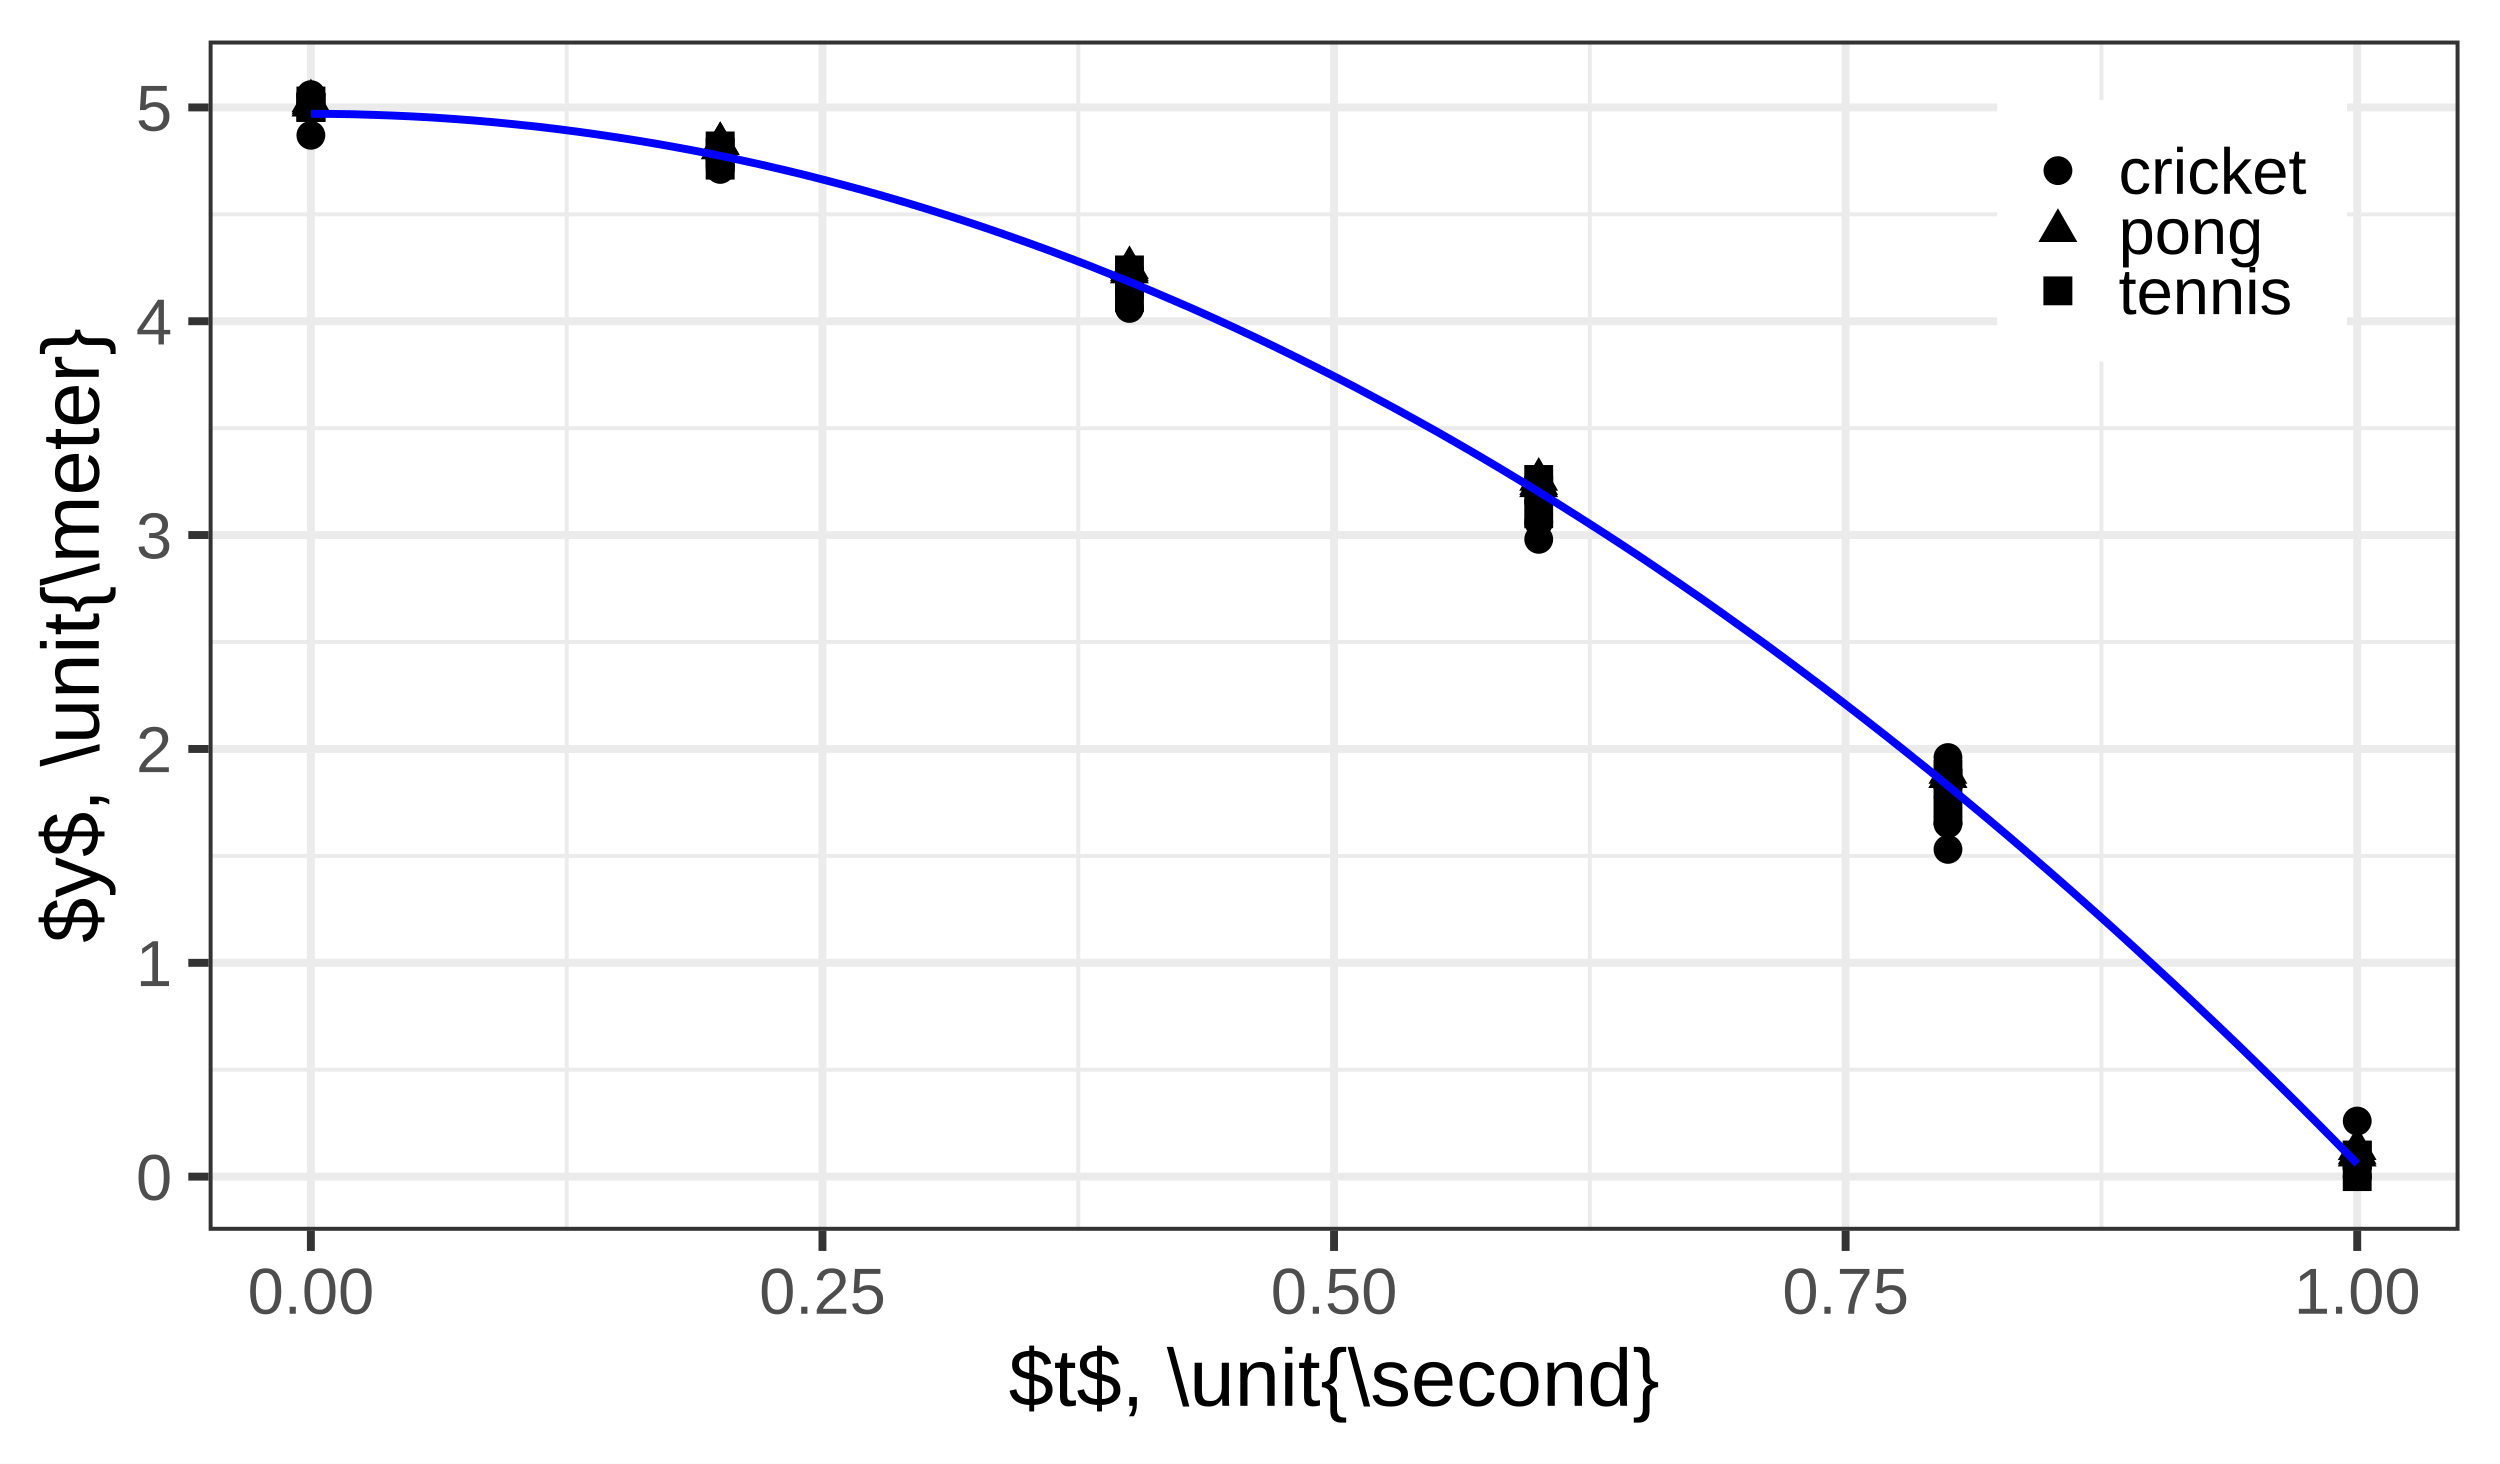
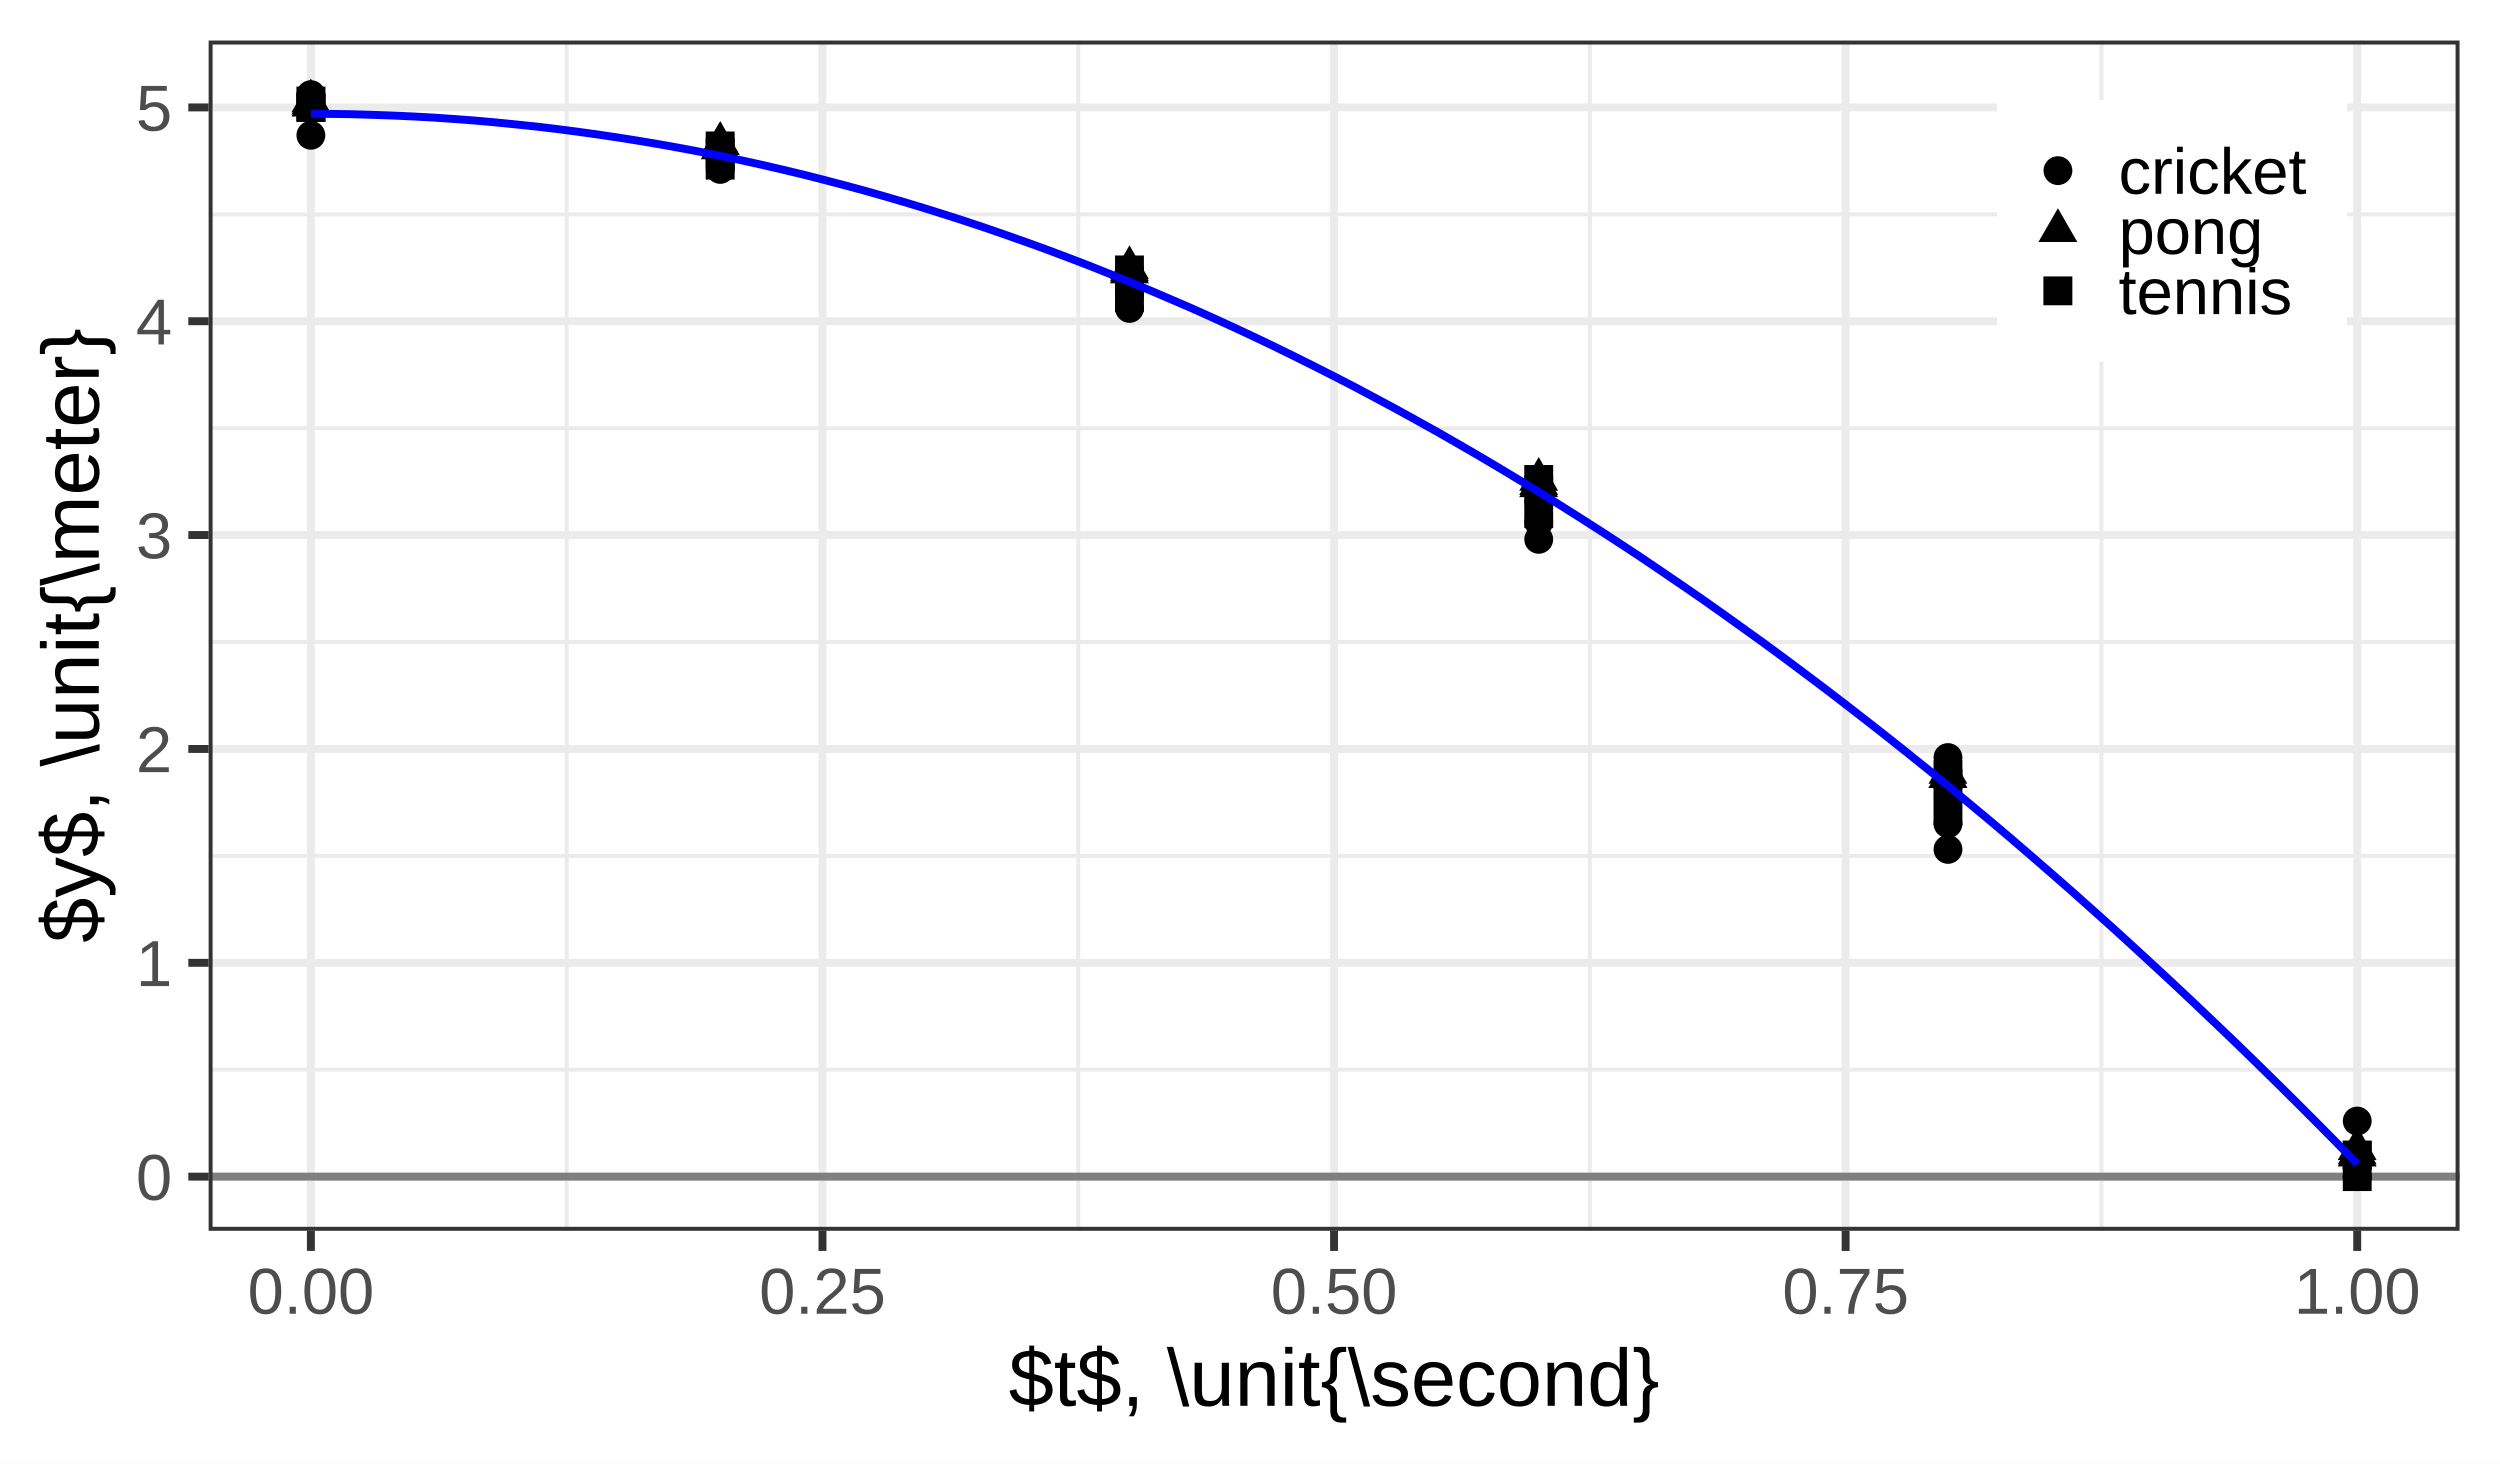
<svg xmlns="http://www.w3.org/2000/svg" width="246.00pt" height="144.00pt" viewBox="0 0 246.00 144.00">
  <g class="svglite">
    <defs>
      <style type="text/css">
    .svglite line, .svglite polyline, .svglite polygon, .svglite path, .svglite rect, .svglite circle {
      fill: none;
      stroke: #000000;
      stroke-linecap: round;
      stroke-linejoin: round;
      stroke-miterlimit: 10.00;
    }
    .svglite text {
      white-space: pre;
    }
    .svglite g.glyphgroup path {
      fill: inherit;
      stroke: none;
    }
  </style>
    </defs>
    <rect width="100%" height="100%" style="stroke: none; fill: #FFFFFF;" />
    <defs>
      <clipPath id="cpMC4wMHwyNDYuMDB8MC4wMHwxNDQuMDA=">
        <rect x="0.00" y="0.00" width="246.00" height="144.00" />
      </clipPath>
    </defs>
    <g clip-path="url(#cpMC4wMHwyNDYuMDB8MC4wMHwxNDQuMDA=)">
      <rect x="0.00" y="0.00" width="246.00" height="144.00" style="stroke-width: 0.78; stroke: #FFFFFF; fill: #FFFFFF;" />
    </g>
    <defs>
      <clipPath id="cpMjAuNTN8MjQyLjAyfDMuOTl8MTIxLjEw">
        <rect x="20.53" y="3.99" width="221.49" height="117.12" />
      </clipPath>
    </defs>
    <g clip-path="url(#cpMjAuNTN8MjQyLjAyfDMuOTl8MTIxLjEw)">
      <rect x="20.53" y="3.99" width="221.49" height="117.12" style="stroke-width: 0.78; stroke: none; fill: #FFFFFF;" />
      <polyline points="20.53,105.26 242.02,105.26 " style="stroke-width: 0.39; stroke: #EBEBEB; stroke-linecap: butt;" />
      <polyline points="20.53,84.22 242.02,84.22 " style="stroke-width: 0.39; stroke: #EBEBEB; stroke-linecap: butt;" />
      <polyline points="20.53,63.17 242.02,63.17 " style="stroke-width: 0.39; stroke: #EBEBEB; stroke-linecap: butt;" />
      <polyline points="20.53,42.13 242.02,42.13 " style="stroke-width: 0.39; stroke: #EBEBEB; stroke-linecap: butt;" />
      <polyline points="20.53,21.09 242.02,21.09 " style="stroke-width: 0.39; stroke: #EBEBEB; stroke-linecap: butt;" />
      <polyline points="55.76,121.10 55.76,3.99 " style="stroke-width: 0.39; stroke: #EBEBEB; stroke-linecap: butt;" />
      <polyline points="106.10,121.10 106.10,3.99 " style="stroke-width: 0.39; stroke: #EBEBEB; stroke-linecap: butt;" />
      <polyline points="156.44,121.10 156.44,3.99 " style="stroke-width: 0.39; stroke: #EBEBEB; stroke-linecap: butt;" />
      <polyline points="206.78,121.10 206.78,3.99 " style="stroke-width: 0.39; stroke: #EBEBEB; stroke-linecap: butt;" />
      <polyline points="20.53,115.78 242.02,115.78 " style="stroke-width: 0.78; stroke: #EBEBEB; stroke-linecap: butt;" />
      <polyline points="20.53,94.74 242.02,94.74 " style="stroke-width: 0.78; stroke: #EBEBEB; stroke-linecap: butt;" />
      <polyline points="20.53,73.70 242.02,73.70 " style="stroke-width: 0.78; stroke: #EBEBEB; stroke-linecap: butt;" />
      <polyline points="20.53,52.65 242.02,52.65 " style="stroke-width: 0.78; stroke: #EBEBEB; stroke-linecap: butt;" />
      <polyline points="20.53,31.61 242.02,31.61 " style="stroke-width: 0.78; stroke: #EBEBEB; stroke-linecap: butt;" />
      <polyline points="20.53,10.57 242.02,10.57 " style="stroke-width: 0.78; stroke: #EBEBEB; stroke-linecap: butt;" />
      <polyline points="30.59,121.10 30.59,3.99 " style="stroke-width: 0.78; stroke: #EBEBEB; stroke-linecap: butt;" />
      <polyline points="80.93,121.10 80.93,3.99 " style="stroke-width: 0.78; stroke: #EBEBEB; stroke-linecap: butt;" />
      <polyline points="131.27,121.10 131.27,3.99 " style="stroke-width: 0.78; stroke: #EBEBEB; stroke-linecap: butt;" />
      <polyline points="181.61,121.10 181.61,3.99 " style="stroke-width: 0.78; stroke: #EBEBEB; stroke-linecap: butt;" />
      <polyline points="231.95,121.10 231.95,3.99 " style="stroke-width: 0.78; stroke: #EBEBEB; stroke-linecap: butt;" />
+       <line x1="20.53" y1="115.78" x2="242.02" y2="115.78" style="stroke-width: 0.78; stroke: #7F7F7F; stroke-linecap: butt;" />
      <circle cx="30.59" cy="9.31" r="1.42" style="stroke-width: 0.52; stroke: none; fill: #000000;" />
      <circle cx="30.59" cy="10.36" r="1.42" style="stroke-width: 0.52; stroke: none; fill: #000000;" />
      <circle cx="30.59" cy="13.31" r="1.42" style="stroke-width: 0.52; stroke: none; fill: #000000;" />
      <circle cx="70.87" cy="14.99" r="1.42" style="stroke-width: 0.52; stroke: none; fill: #000000;" />
      <circle cx="70.87" cy="16.46" r="1.42" style="stroke-width: 0.52; stroke: none; fill: #000000;" />
      <circle cx="70.87" cy="16.67" r="1.42" style="stroke-width: 0.52; stroke: none; fill: #000000;" />
      <circle cx="111.14" cy="29.09" r="1.42" style="stroke-width: 0.52; stroke: none; fill: #000000;" />
      <circle cx="111.14" cy="30.35" r="1.42" style="stroke-width: 0.52; stroke: none; fill: #000000;" />
      <circle cx="111.14" cy="28.25" r="1.42" style="stroke-width: 0.52; stroke: none; fill: #000000;" />
      <circle cx="151.41" cy="51.39" r="1.42" style="stroke-width: 0.52; stroke: none; fill: #000000;" />
      <circle cx="151.41" cy="53.07" r="1.42" style="stroke-width: 0.52; stroke: none; fill: #000000;" />
      <circle cx="151.41" cy="47.60" r="1.42" style="stroke-width: 0.52; stroke: none; fill: #000000;" />
      <circle cx="191.68" cy="81.06" r="1.42" style="stroke-width: 0.52; stroke: none; fill: #000000;" />
      <circle cx="191.68" cy="83.58" r="1.42" style="stroke-width: 0.52; stroke: none; fill: #000000;" />
      <circle cx="191.68" cy="74.54" r="1.42" style="stroke-width: 0.52; stroke: none; fill: #000000;" />
      <circle cx="231.95" cy="115.78" r="1.42" style="stroke-width: 0.52; stroke: none; fill: #000000;" />
      <circle cx="231.95" cy="115.78" r="1.42" style="stroke-width: 0.52; stroke: none; fill: #000000;" />
      <circle cx="231.95" cy="110.31" r="1.42" style="stroke-width: 0.52; stroke: none; fill: #000000;" />
      <polygon points="29.17,11.36 32.02,11.36 32.02,8.52 29.17,8.52 " style="stroke-width: 0.52; stroke: none; fill: #000000;" />
      <polygon points="29.17,11.99 32.02,11.99 32.02,9.15 29.17,9.15 " style="stroke-width: 0.52; stroke: none; fill: #000000;" />
      <polygon points="29.17,11.99 32.02,11.99 32.02,9.15 29.17,9.15 " style="stroke-width: 0.52; stroke: none; fill: #000000;" />
      <polygon points="69.44,17.67 72.29,17.67 72.29,14.83 69.44,14.83 " style="stroke-width: 0.52; stroke: none; fill: #000000;" />
      <polygon points="69.44,15.78 72.29,15.78 72.29,12.94 69.44,12.94 " style="stroke-width: 0.52; stroke: none; fill: #000000;" />
      <polygon points="69.44,16.41 72.29,16.41 72.29,13.57 69.44,13.57 " style="stroke-width: 0.52; stroke: none; fill: #000000;" />
      <polygon points="109.72,30.72 112.56,30.72 112.56,27.88 109.72,27.88 " style="stroke-width: 0.52; stroke: none; fill: #000000;" />
      <polygon points="109.72,29.04 112.56,29.04 112.56,26.19 109.72,26.19 " style="stroke-width: 0.52; stroke: none; fill: #000000;" />
      <polygon points="109.72,27.98 112.56,27.98 112.56,25.14 109.72,25.14 " style="stroke-width: 0.52; stroke: none; fill: #000000;" />
      <polygon points="149.99,51.97 152.83,51.97 152.83,49.13 149.99,49.13 " style="stroke-width: 0.52; stroke: none; fill: #000000;" />
      <polygon points="149.99,48.60 152.83,48.60 152.83,45.76 149.99,45.76 " style="stroke-width: 0.52; stroke: none; fill: #000000;" />
      <polygon points="149.99,49.66 152.83,49.66 152.83,46.81 149.99,46.81 " style="stroke-width: 0.52; stroke: none; fill: #000000;" />
      <polygon points="190.26,81.22 193.10,81.22 193.10,78.38 190.26,78.38 " style="stroke-width: 0.52; stroke: none; fill: #000000;" />
      <polygon points="190.26,78.48 193.10,78.48 193.10,75.64 190.26,75.64 " style="stroke-width: 0.52; stroke: none; fill: #000000;" />
      <polygon points="190.26,77.64 193.10,77.64 193.10,74.80 190.26,74.80 " style="stroke-width: 0.52; stroke: none; fill: #000000;" />
      <polygon points="230.53,117.20 233.37,117.20 233.37,114.36 230.53,114.36 " style="stroke-width: 0.52; stroke: none; fill: #000000;" />
      <polygon points="230.53,115.10 233.37,115.10 233.37,112.25 230.53,112.25 " style="stroke-width: 0.52; stroke: none; fill: #000000;" />
      <polygon points="230.53,115.10 233.37,115.10 233.37,112.25 230.53,112.25 " style="stroke-width: 0.52; stroke: none; fill: #000000;" />
      <polygon points="30.59,8.15 32.51,11.47 28.68,11.47 " style="stroke-width: 0.52; stroke: none; fill: #000000;" />
      <polygon points="30.59,7.94 32.51,11.26 28.68,11.26 " style="stroke-width: 0.52; stroke: none; fill: #000000;" />
      <polygon points="30.59,7.73 32.51,11.05 28.68,11.05 " style="stroke-width: 0.52; stroke: none; fill: #000000;" />
      <polygon points="70.87,12.36 72.78,15.67 68.95,15.67 " style="stroke-width: 0.52; stroke: none; fill: #000000;" />
      <polygon points="70.87,11.94 72.78,15.25 68.95,15.25 " style="stroke-width: 0.52; stroke: none; fill: #000000;" />
      <polygon points="70.87,11.94 72.78,15.25 68.95,15.25 " style="stroke-width: 0.52; stroke: none; fill: #000000;" />
      <polygon points="111.14,24.56 113.05,27.88 109.22,27.88 " style="stroke-width: 0.52; stroke: none; fill: #000000;" />
      <polygon points="111.14,24.35 113.05,27.67 109.22,27.67 " style="stroke-width: 0.52; stroke: none; fill: #000000;" />
      <polygon points="111.14,24.14 113.05,27.46 109.22,27.46 " style="stroke-width: 0.52; stroke: none; fill: #000000;" />
      <polygon points="151.41,45.39 153.32,48.71 149.49,48.71 " style="stroke-width: 0.52; stroke: none; fill: #000000;" />
      <polygon points="151.41,45.60 153.32,48.92 149.49,48.92 " style="stroke-width: 0.52; stroke: none; fill: #000000;" />
      <polygon points="151.41,44.97 153.32,48.29 149.49,48.29 " style="stroke-width: 0.52; stroke: none; fill: #000000;" />
      <polygon points="191.68,74.22 193.59,77.54 189.76,77.54 " style="stroke-width: 0.52; stroke: none; fill: #000000;" />
      <polygon points="191.68,74.22 193.59,77.54 189.76,77.54 " style="stroke-width: 0.52; stroke: none; fill: #000000;" />
      <polygon points="191.68,73.80 193.59,77.12 189.76,77.12 " style="stroke-width: 0.52; stroke: none; fill: #000000;" />
      <polygon points="231.95,111.25 233.86,114.57 230.03,114.57 " style="stroke-width: 0.52; stroke: none; fill: #000000;" />
      <polygon points="231.95,111.46 233.86,114.78 230.03,114.78 " style="stroke-width: 0.52; stroke: none; fill: #000000;" />
      <polygon points="231.95,110.83 233.86,114.15 230.03,114.15 " style="stroke-width: 0.52; stroke: none; fill: #000000;" />
      <polyline points="30.59,11.20 32.61,11.21 34.62,11.24 36.64,11.30 38.65,11.37 40.66,11.46 42.68,11.57 44.69,11.71 46.70,11.86 48.72,12.04 50.73,12.24 52.74,12.45 54.76,12.69 56.77,12.95 58.78,13.23 60.80,13.53 62.81,13.85 64.83,14.19 66.84,14.55 68.85,14.93 70.87,15.33 72.88,15.76 74.89,16.20 76.91,16.67 78.92,17.15 80.93,17.66 82.95,18.19 84.96,18.73 86.97,19.30 88.99,19.89 91.00,20.50 93.01,21.13 95.03,21.78 97.04,22.45 99.06,23.15 101.07,23.86 103.08,24.59 105.10,25.35 107.11,26.12 109.12,26.92 111.14,27.73 113.15,28.57 115.16,29.43 117.18,30.30 119.19,31.20 121.20,32.12 123.22,33.06 125.23,34.02 127.25,35.01 129.26,36.01 131.27,37.03 133.29,38.07 135.30,39.14 137.31,40.22 139.33,41.33 141.34,42.45 143.35,43.60 145.37,44.77 147.38,45.96 149.39,47.17 151.41,48.40 153.42,49.65 155.43,50.92 157.45,52.21 159.46,53.52 161.48,54.85 163.49,56.21 165.50,57.58 167.52,58.97 169.53,60.39 171.54,61.83 173.56,63.28 175.57,64.76 177.58,66.26 179.60,67.78 181.61,69.32 183.62,70.88 185.64,72.46 187.65,74.06 189.67,75.68 191.68,77.32 193.69,78.99 195.71,80.67 197.72,82.37 199.73,84.10 201.75,85.85 203.76,87.61 205.77,89.40 207.79,91.21 209.80,93.04 211.81,94.89 213.83,96.76 215.84,98.65 217.85,100.56 219.87,102.49 221.88,104.44 223.90,106.42 225.91,108.41 227.92,110.42 229.94,112.46 231.95,114.52 " style="stroke-width: 0.78; stroke: #0000FF; stroke-linecap: butt;" />
      <rect x="20.53" y="3.99" width="221.49" height="117.12" style="stroke-width: 0.78; stroke: #333333;" />
    </g>
    <g clip-path="url(#cpMC4wMHwyNDYuMDB8MC4wMHwxNDQuMDA=)">
      <text x="16.94" y="118.07" text-anchor="end" style="font-size: 6.40px;fill: #4D4D4D; font-family: &quot;Arial&quot;;" textLength="3.55px" lengthAdjust="spacingAndGlyphs">0</text>
      <text x="16.94" y="97.03" text-anchor="end" style="font-size: 6.40px;fill: #4D4D4D; font-family: &quot;Arial&quot;;" textLength="3.55px" lengthAdjust="spacingAndGlyphs">1</text>
      <text x="16.94" y="75.98" text-anchor="end" style="font-size: 6.40px;fill: #4D4D4D; font-family: &quot;Arial&quot;;" textLength="3.55px" lengthAdjust="spacingAndGlyphs">2</text>
      <text x="16.94" y="54.94" text-anchor="end" style="font-size: 6.40px;fill: #4D4D4D; font-family: &quot;Arial&quot;;" textLength="3.55px" lengthAdjust="spacingAndGlyphs">3</text>
      <text x="16.94" y="33.90" text-anchor="end" style="font-size: 6.40px;fill: #4D4D4D; font-family: &quot;Arial&quot;;" textLength="3.55px" lengthAdjust="spacingAndGlyphs">4</text>
      <text x="16.94" y="12.86" text-anchor="end" style="font-size: 6.40px;fill: #4D4D4D; font-family: &quot;Arial&quot;;" textLength="3.55px" lengthAdjust="spacingAndGlyphs">5</text>
      <polyline points="18.53,115.78 20.53,115.78 " style="stroke-width: 0.78; stroke: #333333; stroke-linecap: butt;" />
      <polyline points="18.53,94.74 20.53,94.74 " style="stroke-width: 0.78; stroke: #333333; stroke-linecap: butt;" />
      <polyline points="18.53,73.70 20.53,73.70 " style="stroke-width: 0.78; stroke: #333333; stroke-linecap: butt;" />
      <polyline points="18.53,52.65 20.53,52.65 " style="stroke-width: 0.78; stroke: #333333; stroke-linecap: butt;" />
      <polyline points="18.53,31.61 20.53,31.61 " style="stroke-width: 0.78; stroke: #333333; stroke-linecap: butt;" />
      <polyline points="18.53,10.57 20.53,10.57 " style="stroke-width: 0.78; stroke: #333333; stroke-linecap: butt;" />
      <polyline points="30.59,123.09 30.59,121.10 " style="stroke-width: 0.78; stroke: #333333; stroke-linecap: butt;" />
      <polyline points="80.93,123.09 80.93,121.10 " style="stroke-width: 0.78; stroke: #333333; stroke-linecap: butt;" />
      <polyline points="131.27,123.09 131.27,121.10 " style="stroke-width: 0.78; stroke: #333333; stroke-linecap: butt;" />
      <polyline points="181.61,123.09 181.61,121.10 " style="stroke-width: 0.78; stroke: #333333; stroke-linecap: butt;" />
      <polyline points="231.95,123.09 231.95,121.10 " style="stroke-width: 0.78; stroke: #333333; stroke-linecap: butt;" />
      <text x="30.59" y="129.27" text-anchor="middle" style="font-size: 6.40px;fill: #4D4D4D; font-family: &quot;Arial&quot;;" textLength="12.42px" lengthAdjust="spacingAndGlyphs">0.00</text>
      <text x="80.93" y="129.27" text-anchor="middle" style="font-size: 6.40px;fill: #4D4D4D; font-family: &quot;Arial&quot;;" textLength="12.42px" lengthAdjust="spacingAndGlyphs">0.25</text>
      <text x="131.27" y="129.27" text-anchor="middle" style="font-size: 6.40px;fill: #4D4D4D; font-family: &quot;Arial&quot;;" textLength="12.42px" lengthAdjust="spacingAndGlyphs">0.50</text>
      <text x="181.61" y="129.27" text-anchor="middle" style="font-size: 6.40px;fill: #4D4D4D; font-family: &quot;Arial&quot;;" textLength="12.42px" lengthAdjust="spacingAndGlyphs">0.75</text>
      <text x="231.95" y="129.27" text-anchor="middle" style="font-size: 6.40px;fill: #4D4D4D; font-family: &quot;Arial&quot;;" textLength="12.42px" lengthAdjust="spacingAndGlyphs">1.00</text>
      <text x="131.27" y="138.33" text-anchor="middle" style="font-size: 8.00px; font-family: &quot;Arial&quot;;" textLength="64.06px" lengthAdjust="spacingAndGlyphs">$t$, \unit{\second}</text>
      <text transform="translate(9.72,62.54) rotate(-90)" text-anchor="middle" style="font-size: 8.00px; font-family: &quot;Arial&quot;;" textLength="60.50px" lengthAdjust="spacingAndGlyphs">$y$, \unit{\meter}</text>
      <rect x="196.52" y="9.84" width="34.42" height="25.73" style="stroke-width: 0.78; stroke: none; fill: #FFFFFF;" />
      <rect x="200.50" y="13.83" width="3.99" height="5.92" style="stroke-width: 0.78; stroke: none; fill: #FFFFFF;" />
      <circle cx="202.50" cy="16.79" r="1.42" style="stroke-width: 0.52; stroke: none; fill: #000000;" />
      <rect x="200.50" y="19.74" width="3.99" height="5.92" style="stroke-width: 0.78; stroke: none; fill: #FFFFFF;" />
      <polygon points="202.50,20.49 204.41,23.81 200.58,23.81 " style="stroke-width: 0.52; stroke: none; fill: #000000;" />
      <rect x="200.50" y="25.66" width="3.99" height="5.92" style="stroke-width: 0.78; stroke: none; fill: #FFFFFF;" />
      <polygon points="201.07,30.04 203.92,30.04 203.92,27.20 201.07,27.20 " style="stroke-width: 0.52; stroke: none; fill: #000000;" />
      <text x="208.47" y="19.07" style="font-size: 6.40px; font-family: &quot;Arial&quot;;" textLength="18.48px" lengthAdjust="spacingAndGlyphs">cricket</text>
      <text x="208.47" y="24.99" style="font-size: 6.40px; font-family: &quot;Arial&quot;;" textLength="14.19px" lengthAdjust="spacingAndGlyphs">pong</text>
      <text x="208.47" y="30.91" style="font-size: 6.40px; font-family: &quot;Arial&quot;;" textLength="17.05px" lengthAdjust="spacingAndGlyphs">tennis</text>
    </g>
  </g>
</svg>
